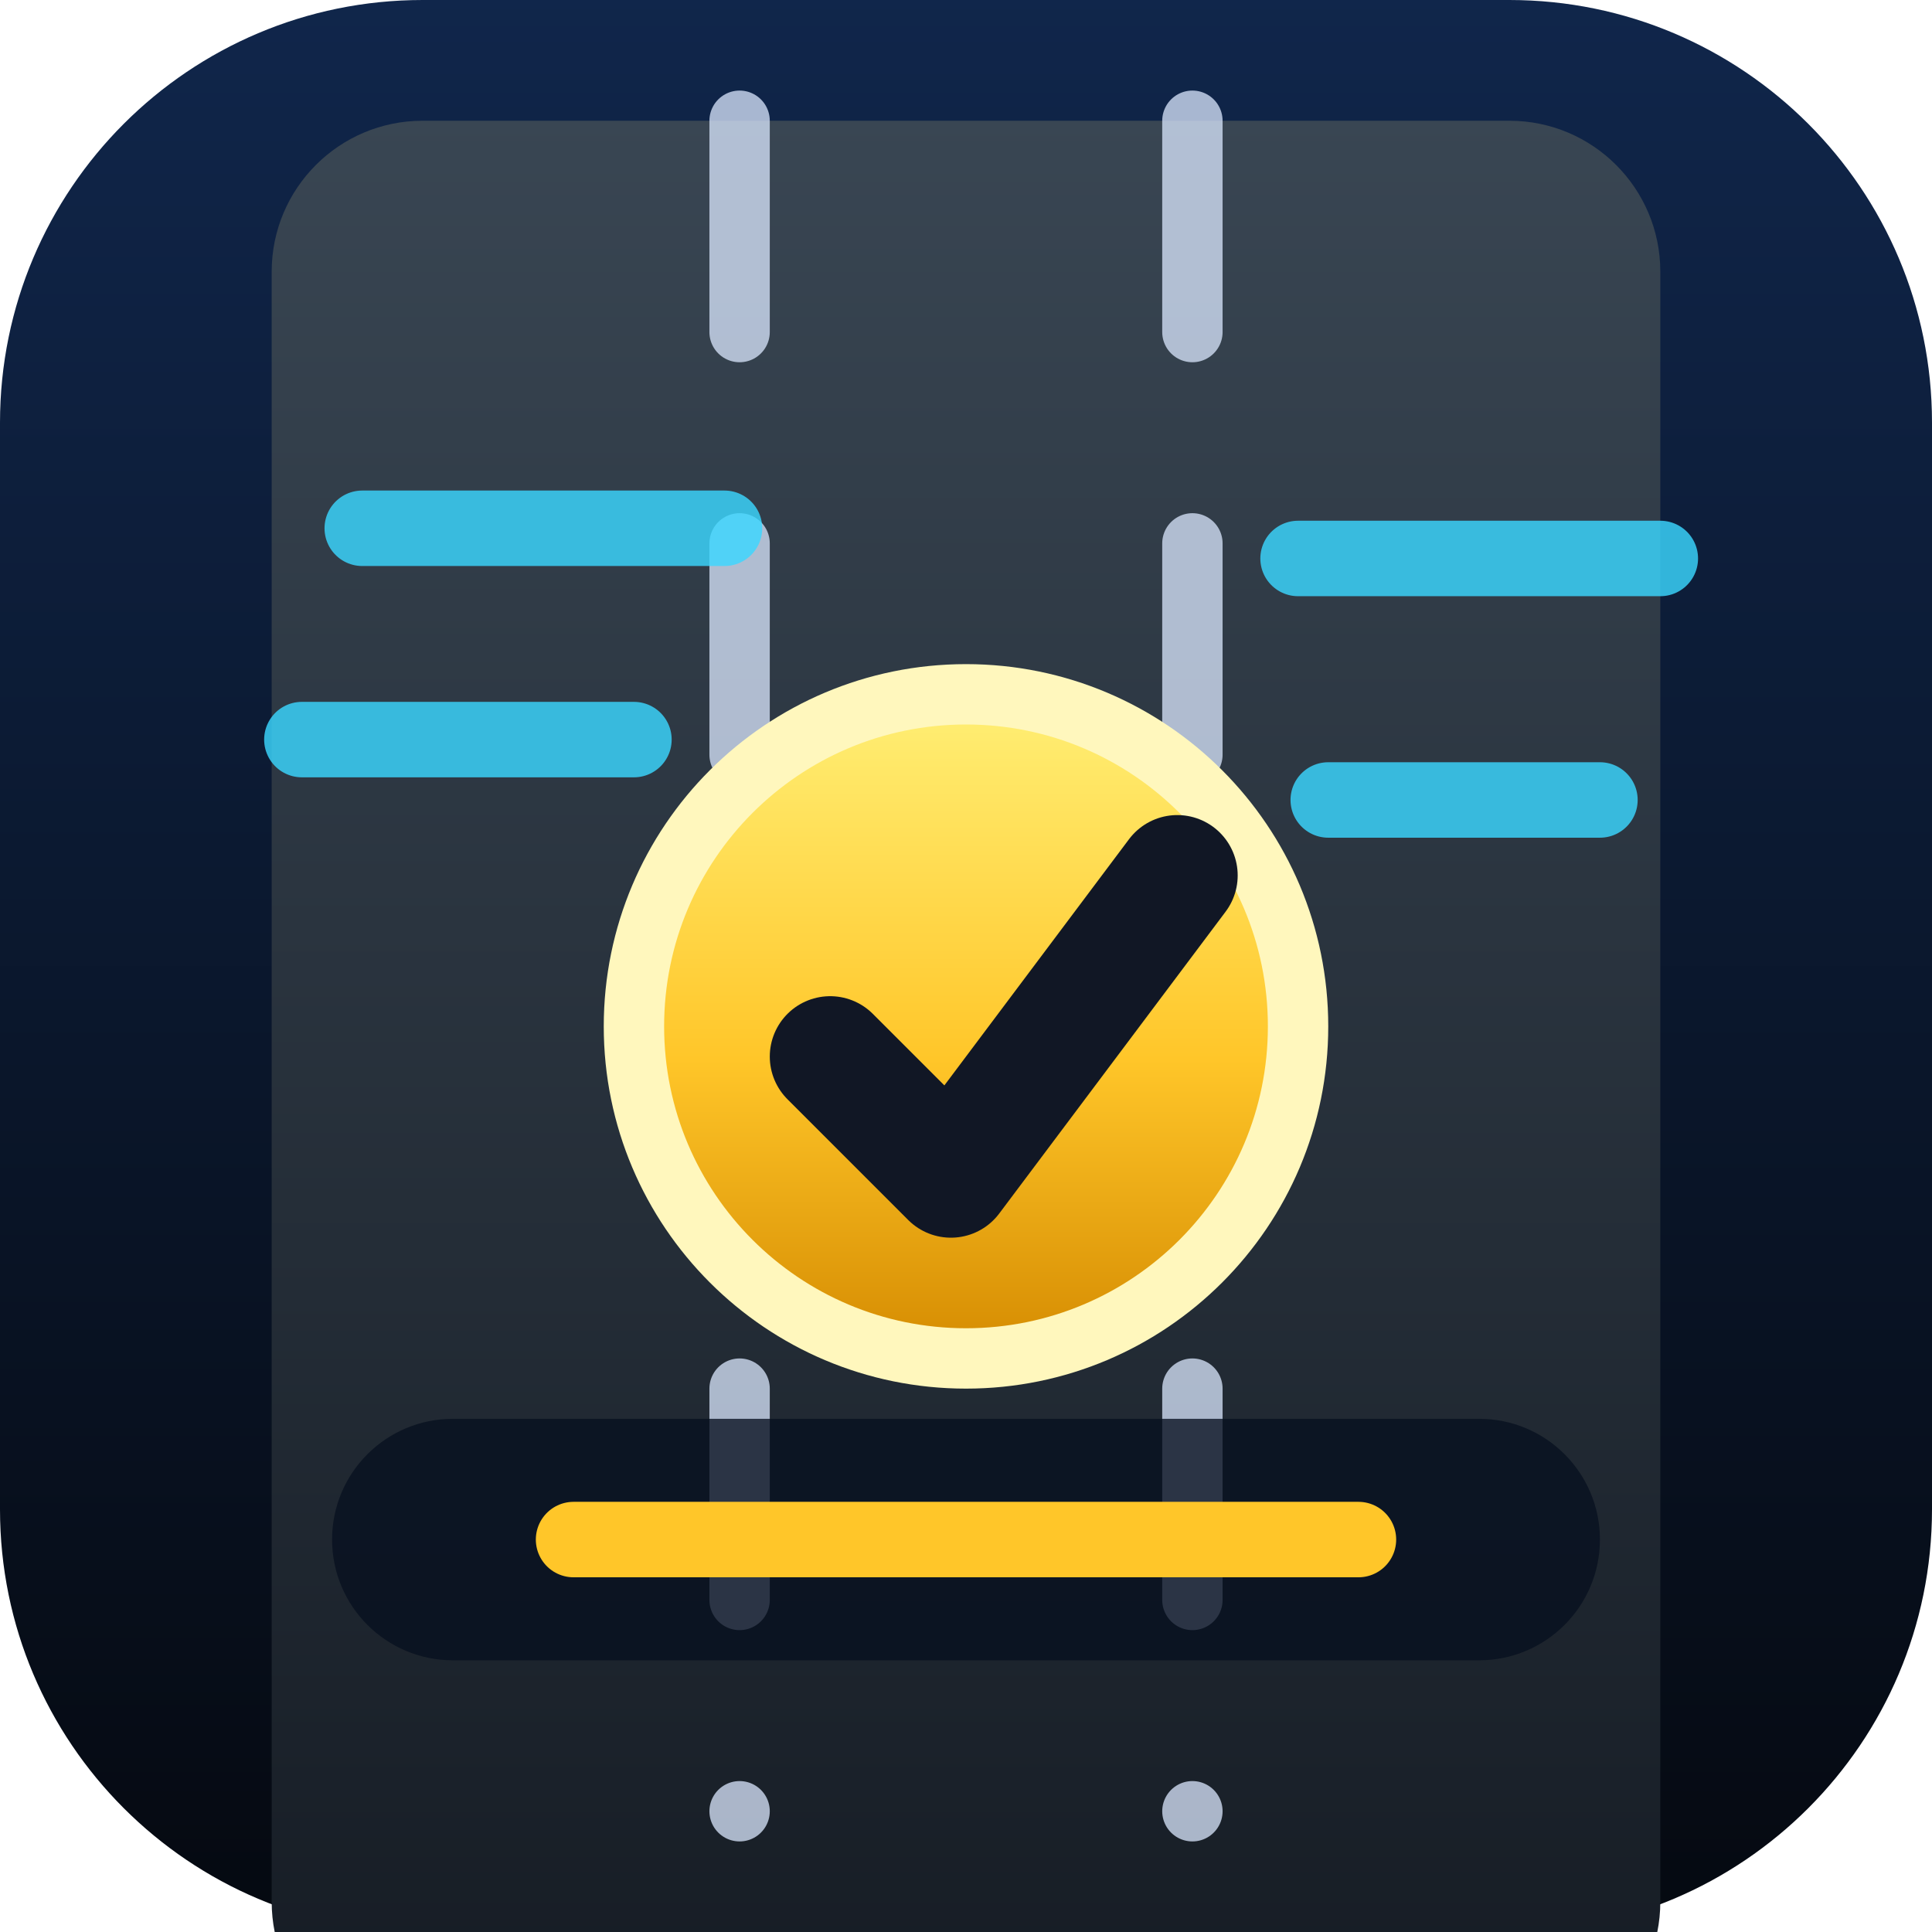
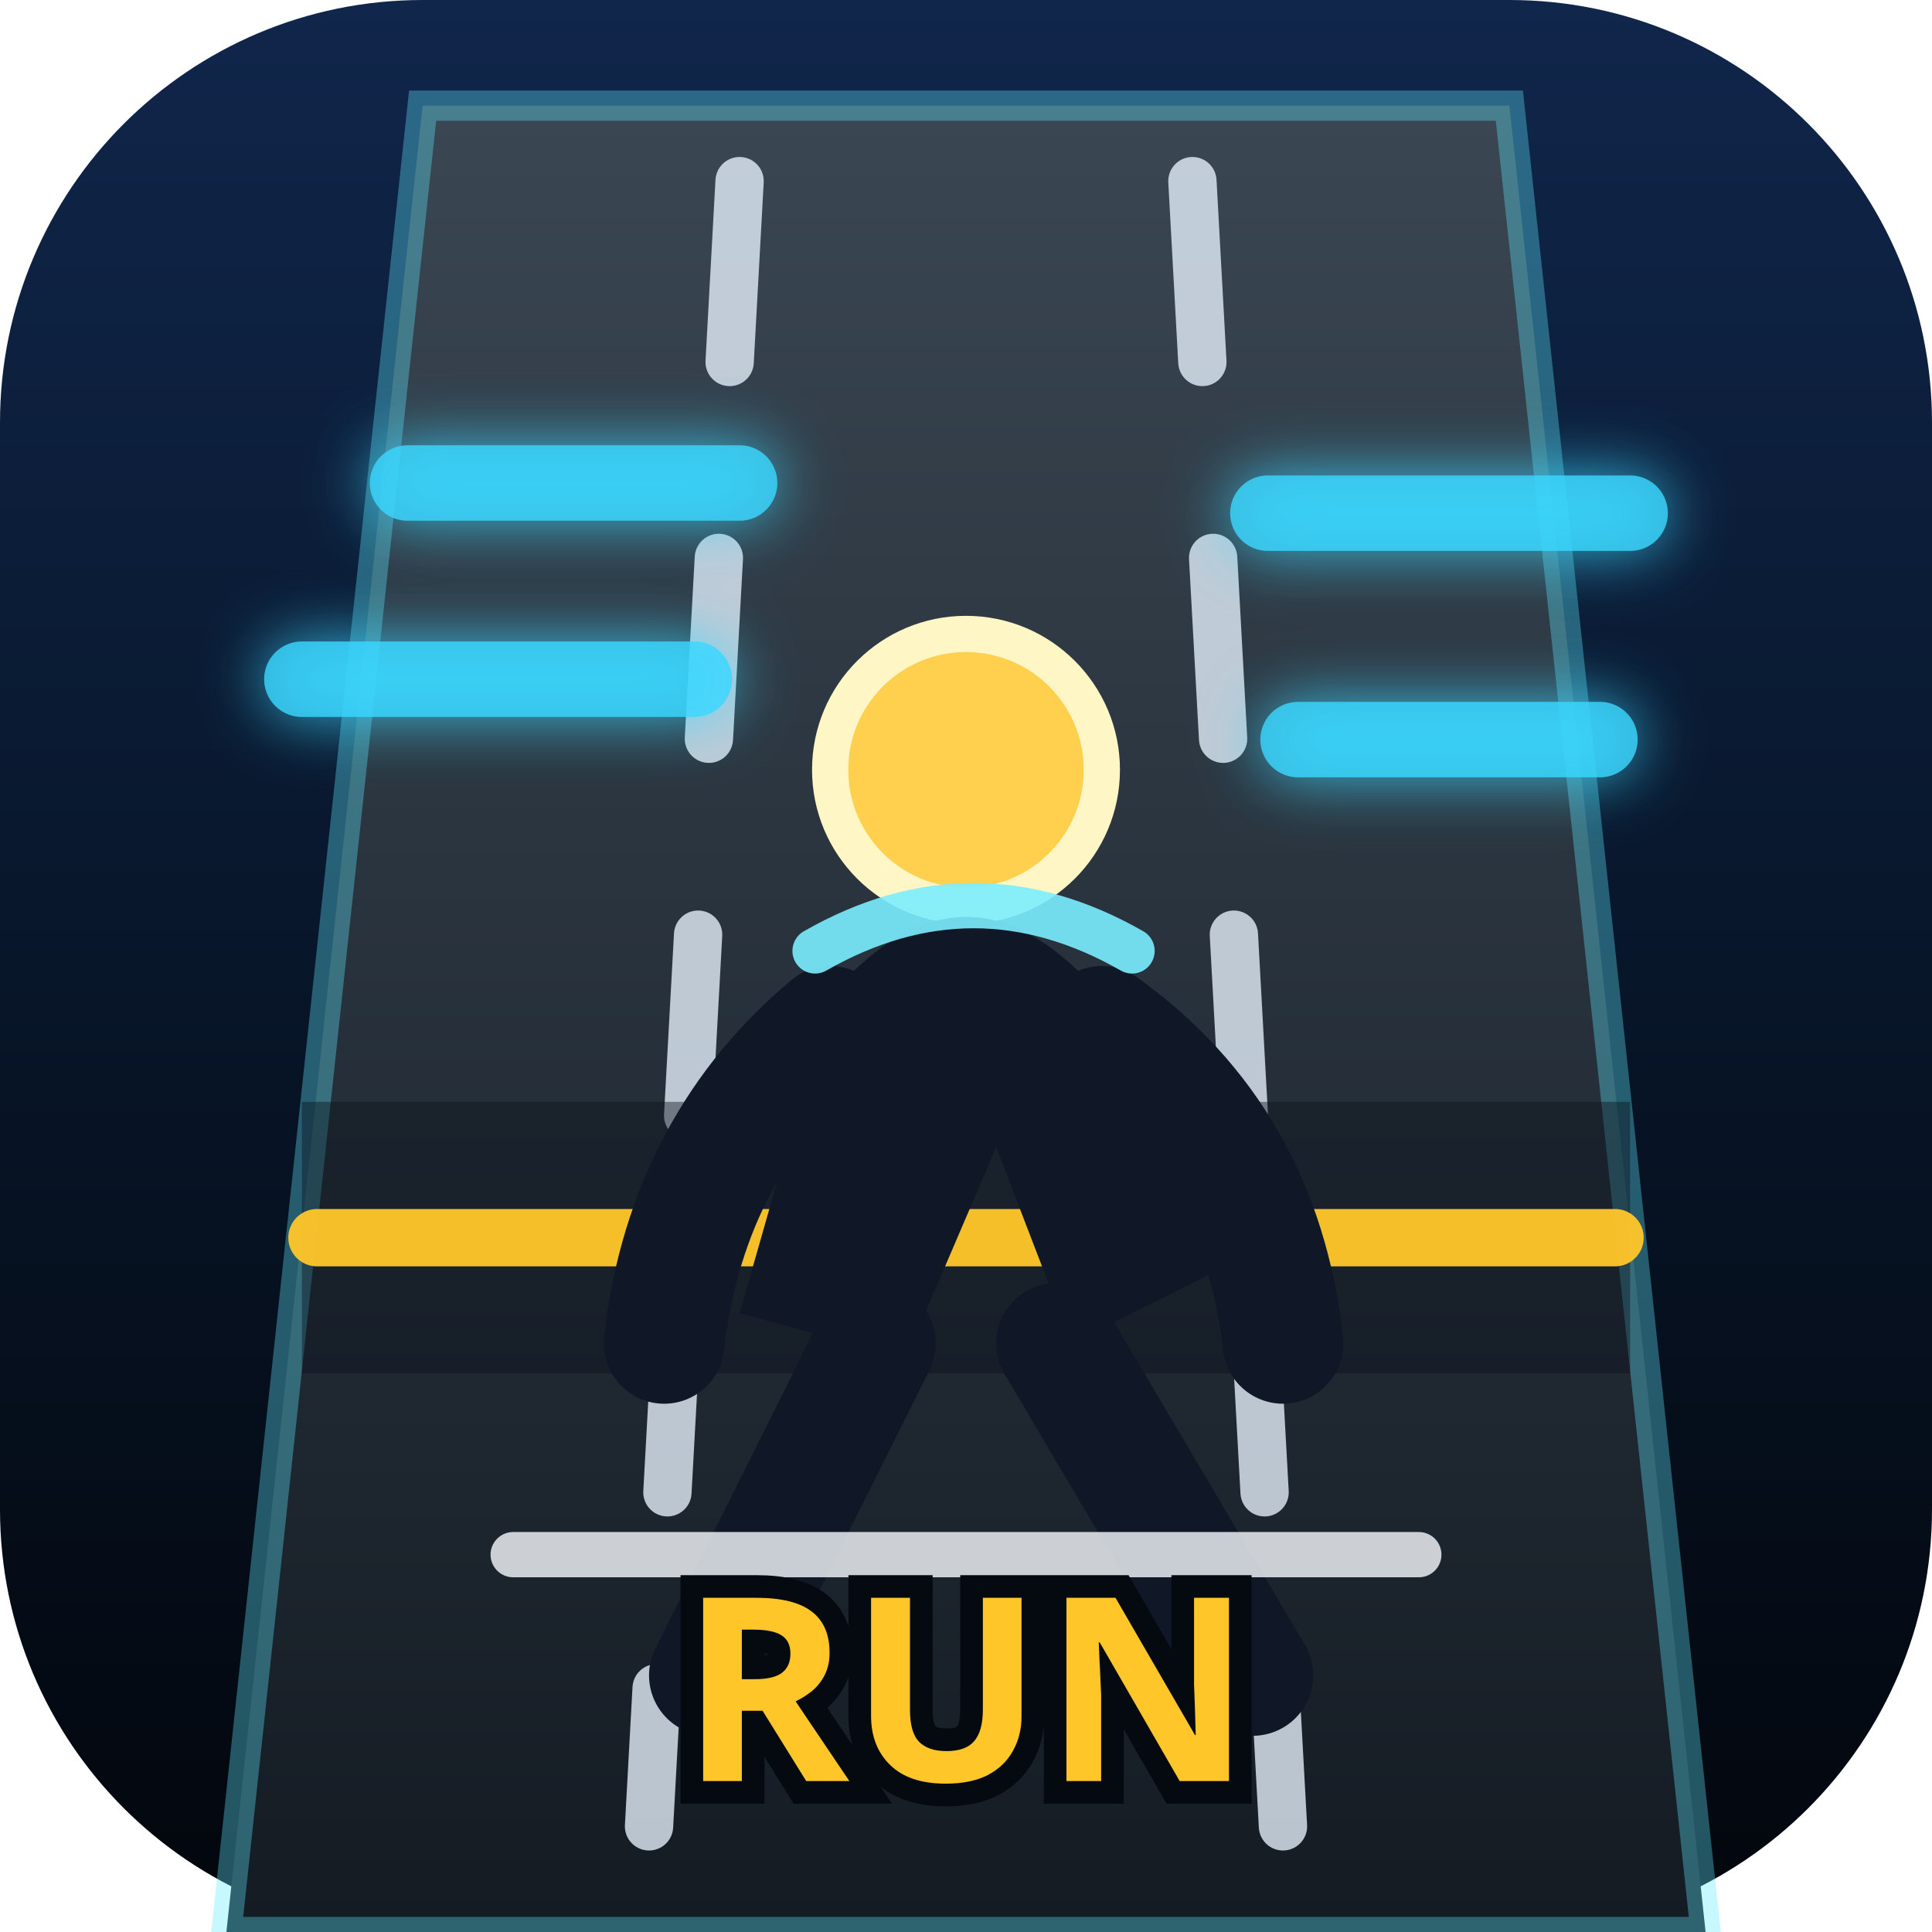
<svg xmlns="http://www.w3.org/2000/svg" viewBox="0 0 128 128" role="img" aria-label="RUN DASH icon">
  <defs>
    <linearGradient id="bg" x1="0" y1="0" x2="0" y2="1">
      <stop offset="0" stop-color="#10264b" />
-       <stop offset="1" stop-color="#050910" />
+       <stop offset="0.56" stop-color="#071426" />
+       <stop offset="1" stop-color="#03060c" />
    </linearGradient>
    <linearGradient id="road" x1="0" y1="0" x2="0" y2="1">
-       <stop offset="0" stop-color="#394653" />
-       <stop offset="1" stop-color="#151b23" />
+       <stop offset="0" stop-color="#3a4652" />
+       <stop offset="1" stop-color="#141b23" />
    </linearGradient>
    <linearGradient id="gold" x1="0" y1="0" x2="0" y2="1">
      <stop offset="0" stop-color="#fff077" />
-       <stop offset="0.55" stop-color="#ffc629" />
+       <stop offset="0.54" stop-color="#ffc629" />
      <stop offset="1" stop-color="#d48a00" />
    </linearGradient>
+     <filter id="glow" x="-50%" y="-50%" width="200%" height="200%">
+       <feGaussianBlur stdDeviation="2.1" result="blur" />
+       <feMerge>
+         <feMergeNode in="blur" />
+         <feMergeNode in="SourceGraphic" />
+       </feMerge>
+     </filter>
  </defs>
  <rect width="128" height="128" rx="28" fill="url(#bg)" />
-   <rect x="18" y="8" width="92" height="128" rx="10" fill="url(#road)" />
-   <path d="M49 8v112M79 8v112" fill="none" stroke="#dbe8ff" stroke-width="4" stroke-linecap="round" stroke-dasharray="14 14" opacity="0.75" />
-   <circle cx="64" cy="68" r="22" fill="url(#gold)" stroke="#fff7bd" stroke-width="4" />
-   <path d="M55 70l8 8 15-20" fill="none" stroke="#111725" stroke-width="8" stroke-linecap="round" stroke-linejoin="round" />
-   <path d="M24 35h24M20 49h22M86 37h24M88 53h18" stroke="#3bd7ff" stroke-width="5" stroke-linecap="round" opacity="0.82" />
-   <rect x="22" y="94" width="84" height="16" rx="8" fill="#07101f" opacity="0.78" />
-   <path d="M38 102h52" stroke="#ffc629" stroke-width="5" stroke-linecap="round" />
+   <path d="M28 7h72l13 121H15L28 7z" fill="url(#road)" />
+   <path d="M28 7h72l13 121H15L28 7z" fill="none" stroke="#5ee8ff" stroke-width="2" opacity="0.35" />
+   <path d="M49 12 43 121M79 12l6 109" fill="none" stroke="#e8f3ff" stroke-width="3.2" stroke-linecap="round" stroke-dasharray="12 13" opacity="0.78" />
+   <path d="M20 82h88" stroke="#0b121e" stroke-width="18" opacity="0.44" />
+   <path d="M21 82h86" stroke="#ffc629" stroke-width="3.8" stroke-linecap="round" opacity="0.95" />
+   <g filter="url(#glow)">
+     <path d="M27 32h22M20 45h26M84 34h24M86 49h20" stroke="#3bd7ff" stroke-width="5" stroke-linecap="round" opacity="0.82" />
+   </g>
+   <circle cx="64" cy="51" r="9" fill="#ffcf4e" stroke="#fff6c5" stroke-width="2.4" />
+   <path d="M55 66c6-7 12-7 18 0l8 18-10 5-5-13-6 14-11-3 6-21z" fill="#101827" />
+   <path d="M55 68c-6 5-10 12-11 21M73 68c7 5 11 12 12 21" fill="none" stroke="#101827" stroke-width="8" stroke-linecap="round" />
+   <path d="M58 89 47 111M70 89l13 22" fill="none" stroke="#101827" stroke-width="8" stroke-linecap="round" />
+   <path d="M54 63c7-4 14-4 21 0" fill="none" stroke="#7beeff" stroke-width="3" stroke-linecap="round" opacity="0.9" />
+   <path d="M34 103h60" stroke="#f7fbff" stroke-width="3" stroke-linecap="round" opacity="0.8" />
+   <text x="64" y="118" text-anchor="middle" font-family="Arial Black, Impact, sans-serif" font-size="17" font-weight="900" fill="#ffc629" stroke="#050910" stroke-width="3" paint-order="stroke">RUN</text>
</svg>
